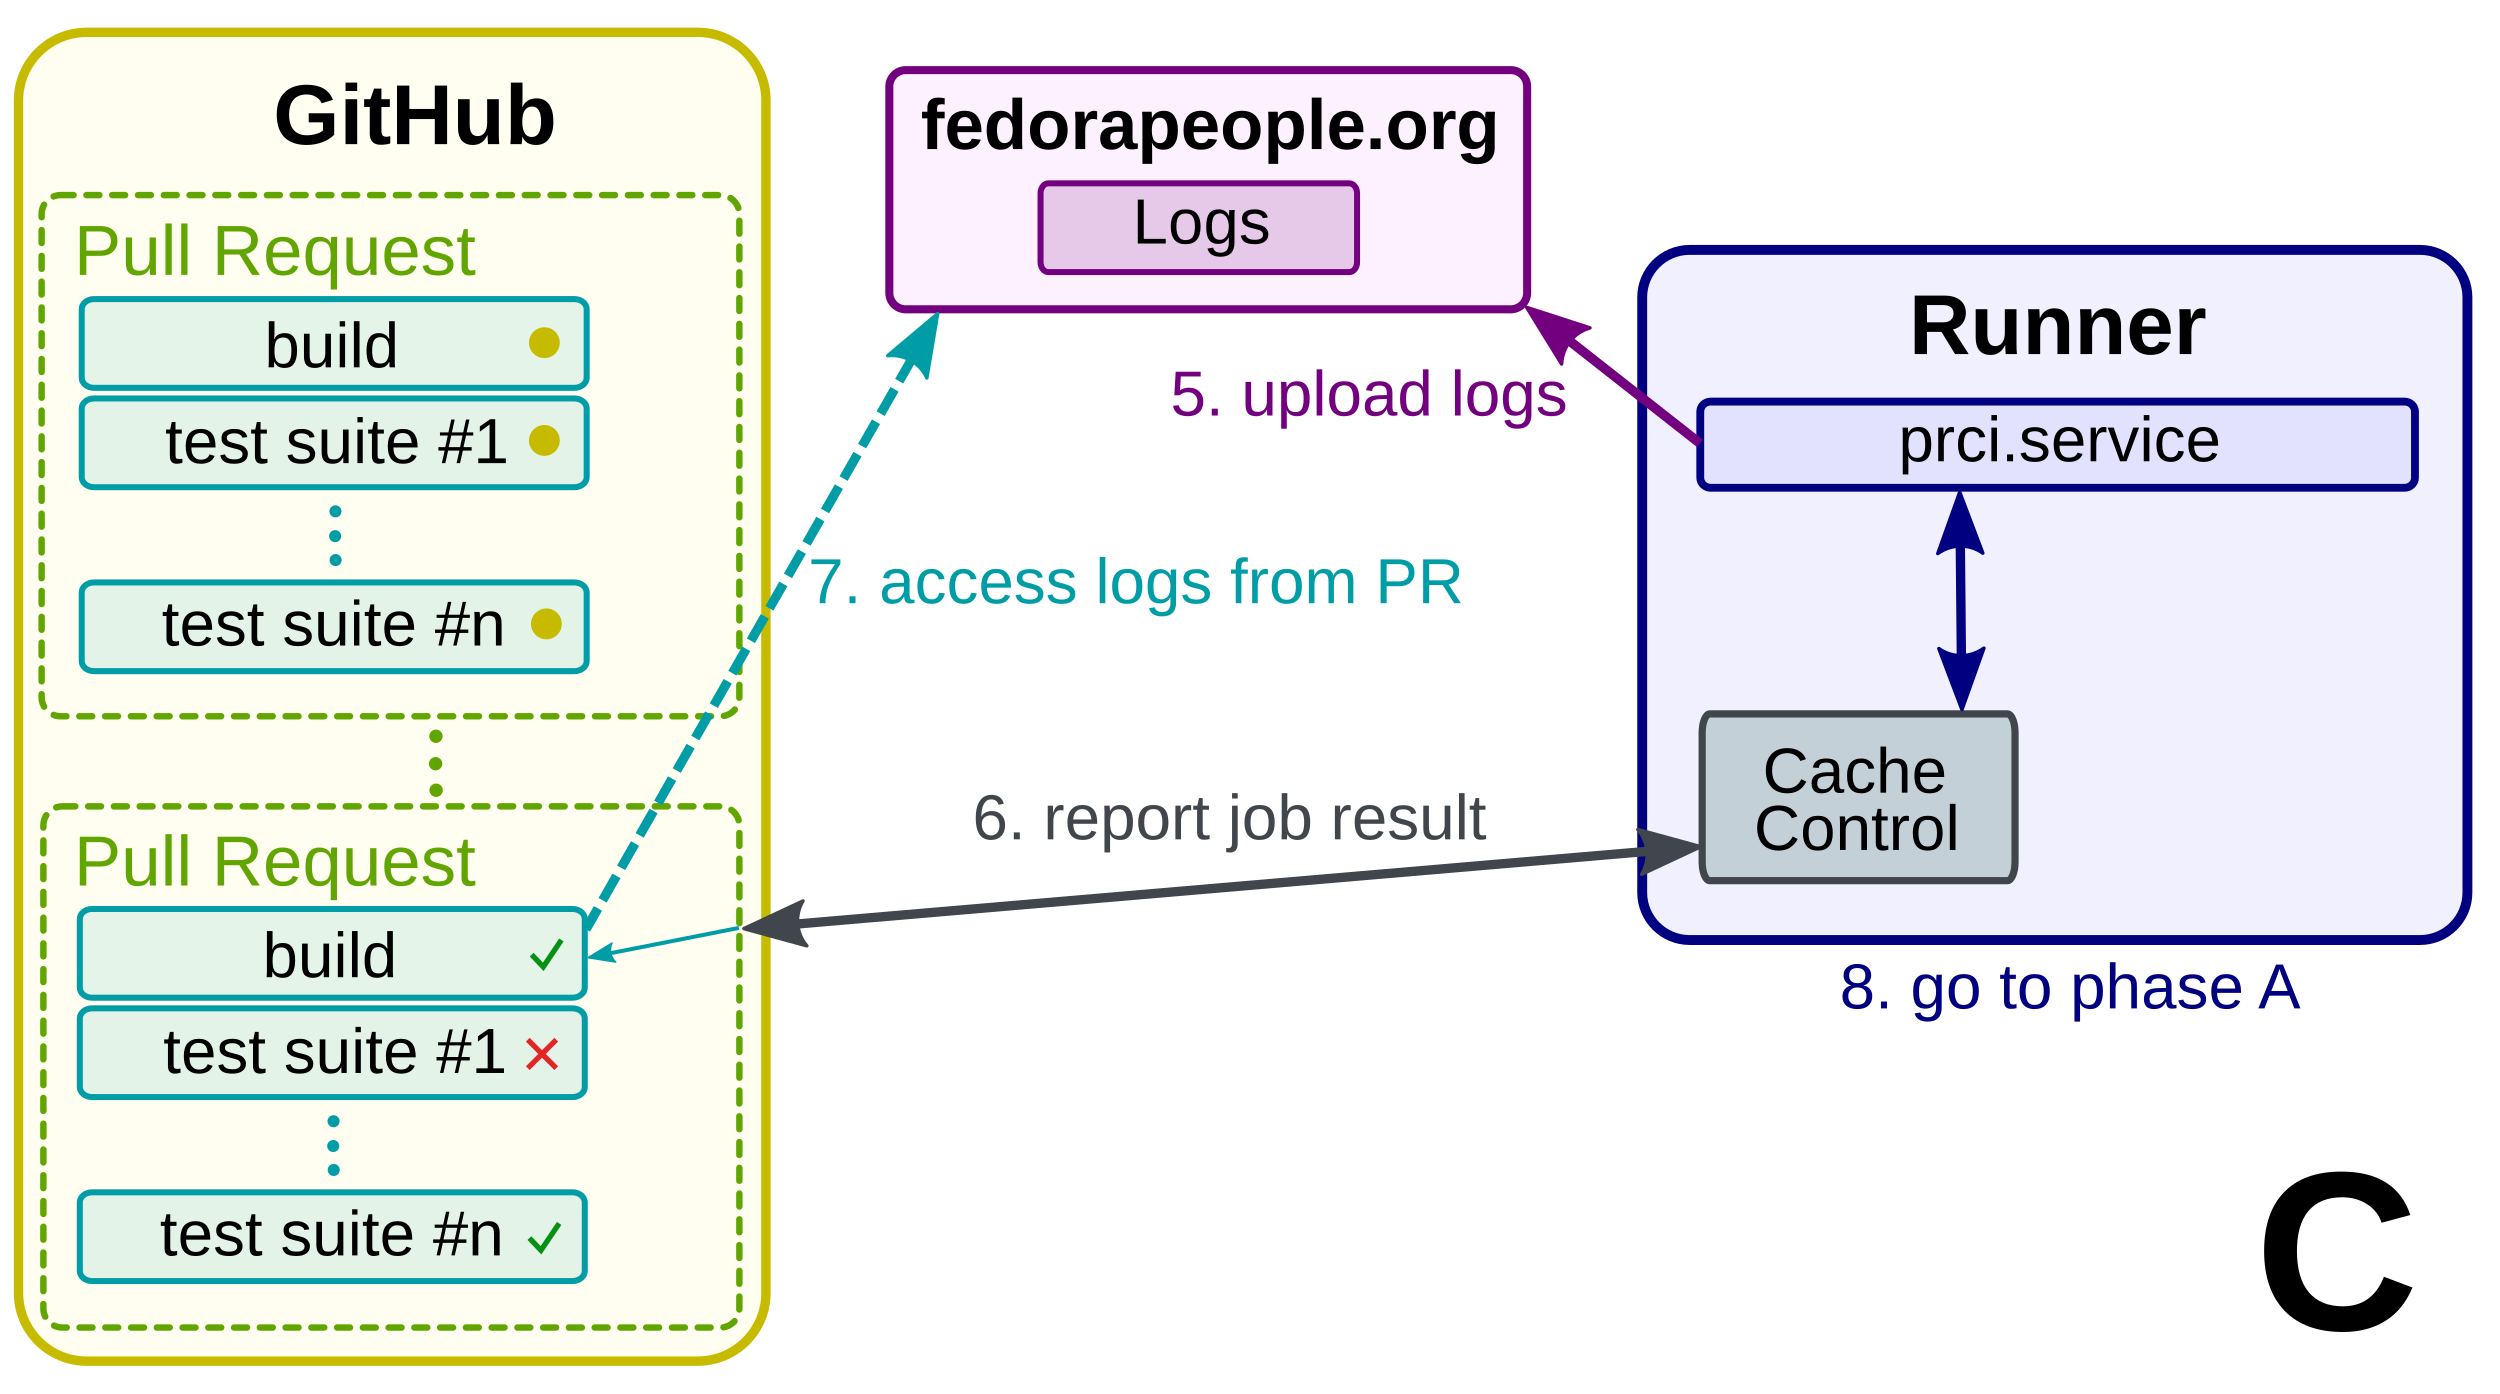
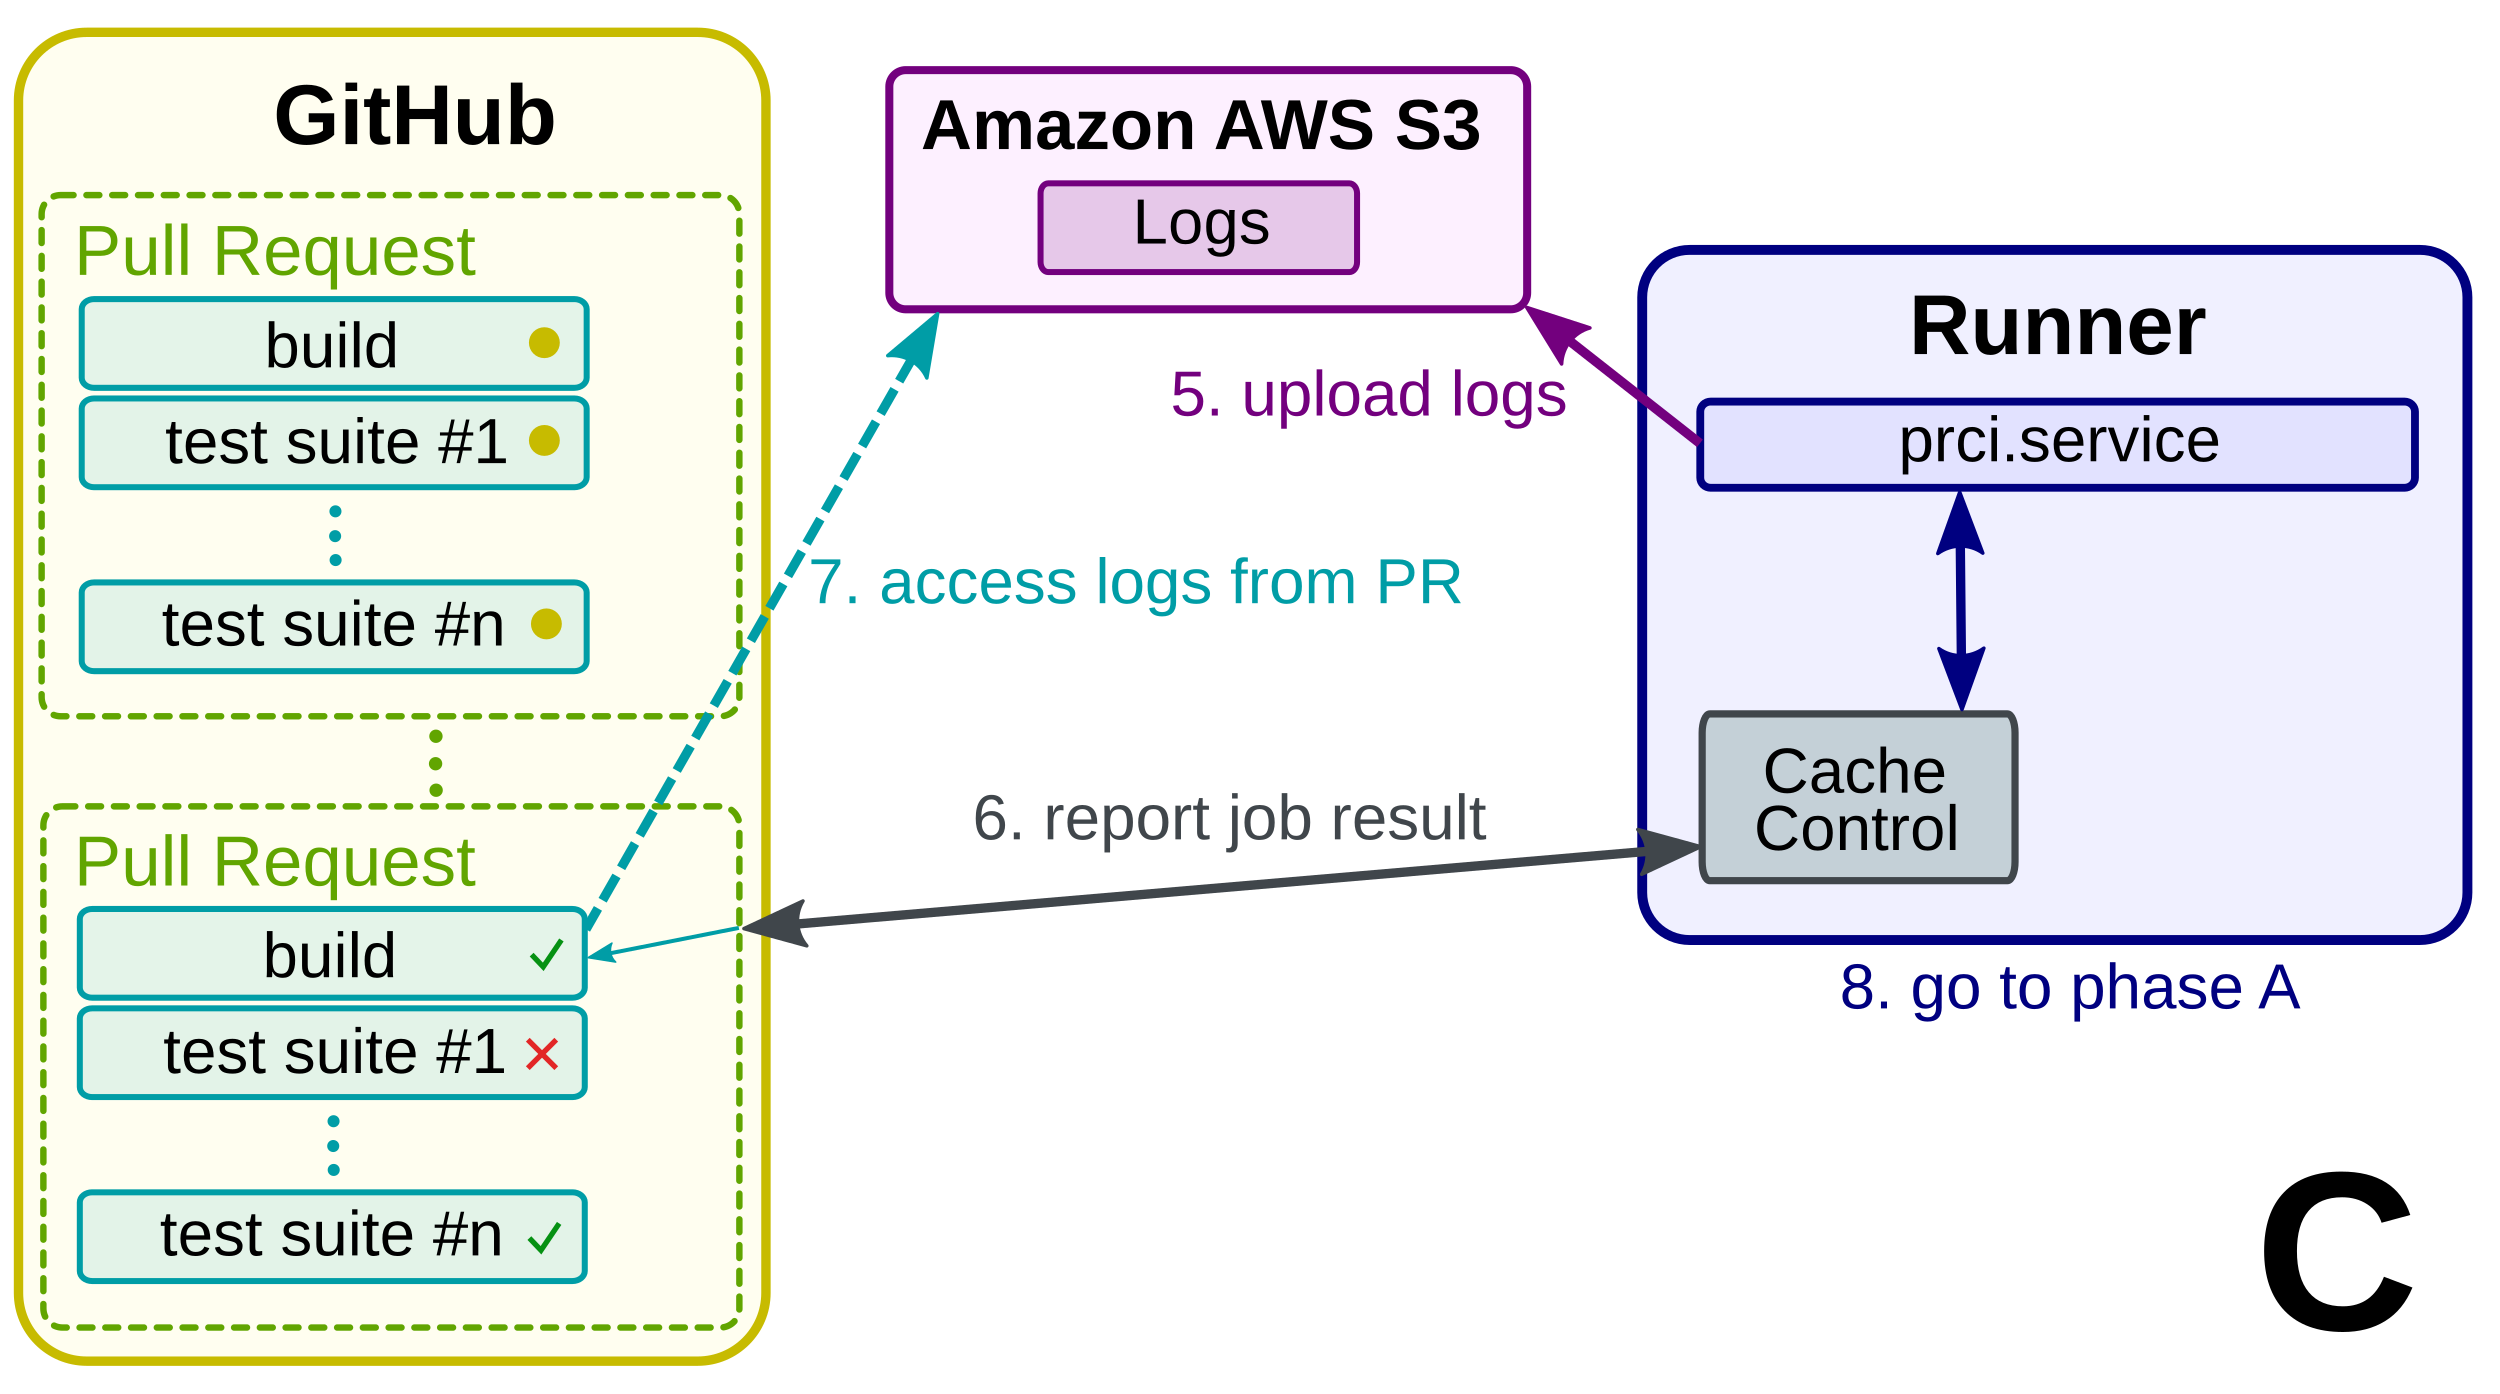
<svg xmlns="http://www.w3.org/2000/svg" width="180.928mm" height="100.849mm" viewBox="0 0 180.928 100.849" version="1.1" id="svg8">
  <defs id="defs2">
    <marker style="overflow:visible" id="marker37548" refX="0" refY="0" orient="auto">
      <path transform="scale(-0.6)" d="M 8.719,4.034 -2.207,0.016 8.719,-4.002 c -1.745,2.372 -1.735,5.617 -6e-7,8.035 z" style="fill:#009da6;fill-opacity:1;fill-rule:evenodd;stroke:#009da6;stroke-width:0.625;stroke-linejoin:round;stroke-opacity:1" id="path37546" />
    </marker>
    <marker orient="auto" refY="0" refX="0" id="marker37538" style="overflow:visible">
      <path id="path37536" style="fill:#009da6;fill-opacity:1;fill-rule:evenodd;stroke:#009da6;stroke-width:0.625;stroke-linejoin:round;stroke-opacity:1" d="M 8.719,4.034 -2.207,0.016 8.719,-4.002 c -1.745,2.372 -1.735,5.617 -6e-7,8.035 z" transform="scale(0.6)" />
    </marker>
    <marker style="overflow:visible" id="marker36255" refX="0" refY="0" orient="auto">
      <path transform="scale(-0.6)" d="M 8.719,4.034 -2.207,0.016 8.719,-4.002 c -1.745,2.372 -1.735,5.617 -6e-7,8.035 z" style="fill:#73007e;fill-opacity:1;fill-rule:evenodd;stroke:#73007e;stroke-width:0.625;stroke-linejoin:round;stroke-opacity:1" id="path36253" />
    </marker>
    <marker orient="auto" refY="0" refX="0" id="marker22299" style="overflow:visible">
      <path id="path22297" style="fill:#000080;fill-opacity:1;fill-rule:evenodd;stroke:#000080;stroke-width:0.625;stroke-linejoin:round;stroke-opacity:1" d="M 8.719,4.034 -2.207,0.016 8.719,-4.002 c -1.745,2.372 -1.735,5.617 -6e-7,8.035 z" transform="scale(-0.6)" />
    </marker>
    <marker style="overflow:visible" id="marker22289" refX="0" refY="0" orient="auto">
      <path transform="scale(0.6)" d="M 8.719,4.034 -2.207,0.016 8.719,-4.002 c -1.745,2.372 -1.735,5.617 -6e-7,8.035 z" style="fill:#000080;fill-opacity:1;fill-rule:evenodd;stroke:#000080;stroke-width:0.625;stroke-linejoin:round;stroke-opacity:1" id="path22287" />
    </marker>
    <marker orient="auto" refY="0" refX="0" id="marker21837" style="overflow:visible">
      <path id="path21835" style="fill:#009da6;fill-opacity:1;fill-rule:evenodd;stroke:#009da6;stroke-width:0.625;stroke-linejoin:round;stroke-opacity:1" d="M 8.719,4.034 -2.207,0.016 8.719,-4.002 c -1.745,2.372 -1.735,5.617 -6e-7,8.035 z" transform="scale(-0.6)" />
    </marker>
    <marker orient="auto" refY="0" refX="0" id="marker20973" style="overflow:visible">
      <path id="path20971" style="fill:#009da6;fill-opacity:1;fill-rule:evenodd;stroke:#009da6;stroke-width:0.625;stroke-linejoin:round;stroke-opacity:1" d="M 8.719,4.034 -2.207,0.016 8.719,-4.002 c -1.745,2.372 -1.735,5.617 -6e-7,8.035 z" transform="scale(-0.6)" />
    </marker>
    <marker orient="auto" refY="0" refX="0" id="marker16764" style="overflow:visible">
      <path id="path16762" style="fill:#40464b;fill-opacity:1;fill-rule:evenodd;stroke:#40464b;stroke-width:0.625;stroke-linejoin:round;stroke-opacity:1" d="M 8.719,4.034 -2.207,0.016 8.719,-4.002 c -1.745,2.372 -1.735,5.617 -6e-7,8.035 z" transform="scale(-0.6)" />
    </marker>
    <marker style="overflow:visible" id="marker13531" refX="0" refY="0" orient="auto">
      <path transform="scale(0.6)" d="M 8.719,4.034 -2.207,0.016 8.719,-4.002 c -1.745,2.372 -1.735,5.617 -6e-7,8.035 z" style="fill:#40464b;fill-opacity:1;fill-rule:evenodd;stroke:#40464b;stroke-width:0.625;stroke-linejoin:round;stroke-opacity:1" id="path13529" />
    </marker>
    <marker orient="auto" refY="0" refX="0" id="marker12809" style="overflow:visible">
      <path id="path12807" style="fill:#0e7226;fill-opacity:1;fill-rule:evenodd;stroke:#0e7226;stroke-width:0.625;stroke-linejoin:round;stroke-opacity:1" d="M 8.719,4.034 -2.207,0.016 8.719,-4.002 c -1.745,2.372 -1.735,5.617 -6e-7,8.035 z" transform="scale(-0.6)" />
    </marker>
    <marker orient="auto" refY="0" refX="0" id="marker11023" style="overflow:visible">
      <path id="path11021" style="fill:#72007d;fill-opacity:0.996;fill-rule:evenodd;stroke:#72007d;stroke-width:0.625;stroke-linejoin:round;stroke-opacity:0.996" d="M 8.719,4.034 -2.207,0.016 8.719,-4.002 c -1.745,2.372 -1.735,5.617 -6e-7,8.035 z" transform="scale(-0.6)" />
    </marker>
    <marker orient="auto" refY="0" refX="0" id="marker7713" style="overflow:visible">
      <path id="path7711" style="fill:#73007e;fill-opacity:1;fill-rule:evenodd;stroke:#73007e;stroke-width:0.625;stroke-linejoin:round;stroke-opacity:1" d="M 8.719,4.034 -2.207,0.016 8.719,-4.002 c -1.745,2.372 -1.735,5.617 -6e-7,8.035 z" transform="scale(-0.6)" />
    </marker>
    <marker orient="auto" refY="0" refX="0" id="Arrow1Mstart" style="overflow:visible">
      <path id="path5099" d="M 0,0 5,-5 -12.5,0 5,5 Z" style="fill:#000000;fill-opacity:1;fill-rule:evenodd;stroke:#000000;stroke-width:1pt;stroke-opacity:1" transform="matrix(0.4,0,0,0.4,4,0)" />
    </marker>
    <marker orient="auto" refY="0" refX="0" id="Arrow1Lstart" style="overflow:visible">
      <path id="path5093" d="M 0,0 5,-5 -12.5,0 5,5 Z" style="fill:#000000;fill-opacity:1;fill-rule:evenodd;stroke:#000000;stroke-width:1pt;stroke-opacity:1" transform="matrix(0.8,0,0,0.8,10,0)" />
    </marker>
    <marker orient="auto" refY="0" refX="0" id="Arrow2Lend" style="overflow:visible">
      <path id="path5114" style="fill:#000000;fill-opacity:1;fill-rule:evenodd;stroke:#000000;stroke-width:0.625;stroke-linejoin:round;stroke-opacity:1" d="M 8.719,4.034 -2.207,0.016 8.719,-4.002 c -1.745,2.372 -1.735,5.617 -6e-7,8.035 z" transform="matrix(-1.1,0,0,-1.1,-1.1,0)" />
    </marker>
    <marker orient="auto" refY="0" refX="0" id="Arrow1Lend" style="overflow:visible">
      <path id="path5096" d="M 0,0 5,-5 -12.5,0 5,5 Z" style="fill:#000000;fill-opacity:1;fill-rule:evenodd;stroke:#000000;stroke-width:1pt;stroke-opacity:1" transform="matrix(-0.8,0,0,-0.8,-10,0)" />
    </marker>
    <marker orient="auto" refY="0" refX="0" id="marker6921" style="overflow:visible">
      <path id="path6919" style="fill:#000000;fill-opacity:1;fill-rule:evenodd;stroke:#000000;stroke-width:0.625;stroke-linejoin:round;stroke-opacity:1" d="M 8.719,4.034 -2.207,0.016 8.719,-4.002 c -1.745,2.372 -1.735,5.617 -6e-7,8.035 z" transform="scale(-0.6)" />
    </marker>
    <marker style="overflow:visible" id="marker5689" refX="0" refY="0" orient="auto">
      <path transform="scale(-0.6)" d="M 8.719,4.034 -2.207,0.016 8.719,-4.002 c -1.745,2.372 -1.735,5.617 -6e-7,8.035 z" style="fill:#000000;fill-opacity:1;fill-rule:evenodd;stroke:#000000;stroke-width:0.625;stroke-linejoin:round;stroke-opacity:1" id="path5687" />
    </marker>
    <marker style="overflow:visible" id="marker5617" refX="0" refY="0" orient="auto">
      <path transform="matrix(-0.3,0,0,-0.3,0.69,0)" d="M 8.719,4.034 -2.207,0.016 8.719,-4.002 c -1.745,2.372 -1.735,5.617 -6e-7,8.035 z" style="fill:#000000;fill-opacity:1;fill-rule:evenodd;stroke:#000000;stroke-width:0.625;stroke-linejoin:round;stroke-opacity:1" id="path5615" />
    </marker>
    <marker style="overflow:visible" id="marker5551" refX="0" refY="0" orient="auto">
      <path transform="matrix(-1.1,0,0,-1.1,-1.1,0)" d="M 8.719,4.034 -2.207,0.016 8.719,-4.002 c -1.745,2.372 -1.735,5.617 -6e-7,8.035 z" style="fill:#000000;fill-opacity:1;fill-rule:evenodd;stroke:#000000;stroke-width:0.625;stroke-linejoin:round;stroke-opacity:1" id="path5549" />
    </marker>
    <marker style="overflow:visible" id="marker5491" refX="0" refY="0" orient="auto">
      <path transform="matrix(-0.4,0,0,-0.4,-4,0)" style="fill:#000000;fill-opacity:1;fill-rule:evenodd;stroke:#000000;stroke-width:1pt;stroke-opacity:1" d="M 0,0 5,-5 -12.5,0 5,5 Z" id="path5489" />
    </marker>
    <marker style="overflow:visible" id="marker5437" refX="0" refY="0" orient="auto">
      <path transform="matrix(-0.8,0,0,-0.8,-10,0)" style="fill:#000000;fill-opacity:1;fill-rule:evenodd;stroke:#000000;stroke-width:1pt;stroke-opacity:1" d="M 0,0 5,-5 -12.5,0 5,5 Z" id="path5435" />
    </marker>
    <marker style="overflow:visible" id="marker5377" refX="0" refY="0" orient="auto">
      <path transform="matrix(0.8,0,0,0.8,10,0)" style="fill:#000000;fill-opacity:1;fill-rule:evenodd;stroke:#000000;stroke-width:1pt;stroke-opacity:1" d="M 0,0 5,-5 -12.5,0 5,5 Z" id="path5375" />
    </marker>
    <marker style="overflow:visible" id="marker13531-9" refX="0" refY="0" orient="auto">
      <path transform="scale(0.6)" d="M 8.719,4.034 -2.207,0.016 8.719,-4.002 c -1.745,2.372 -1.735,5.617 -6e-7,8.035 z" style="fill:#000080;fill-opacity:1;fill-rule:evenodd;stroke:#000080;stroke-width:0.625;stroke-linejoin:round;stroke-opacity:1" id="path13529-1" />
    </marker>
    <marker orient="auto" refY="0" refX="0" id="marker11023-0" style="overflow:visible">
      <path id="path11021-2" style="fill:#72007d;fill-opacity:0.996;fill-rule:evenodd;stroke:#72007d;stroke-width:0.625;stroke-linejoin:round;stroke-opacity:0.996" d="M 8.719,4.034 -2.207,0.016 8.719,-4.002 c -1.745,2.372 -1.735,5.617 -6e-7,8.035 z" transform="scale(-0.6)" />
    </marker>
  </defs>
  <g id="layer1" transform="translate(0.6033921,-20.75766)">
    <rect ry="3.434" y="38.843" x="118.245" height="49.946" width="59.722" id="rect4435" style="fill:#0000ff;fill-opacity:0.059;stroke:#000080;stroke-width:0.716;stroke-linecap:round;stroke-linejoin:round;stroke-miterlimit:4;stroke-dasharray:none;stroke-opacity:1" />
    <text id="text4439" y="46.379" x="137.56" style="font-size:6.155px;font-family:sans-serif;stroke-width:0.385" xml:space="preserve">
      <tspan style="font-style:normal;font-variant:normal;font-weight:bold;font-stretch:normal;font-family:'Liberation Sans';-inkscape-font-specification:'Liberation Sans Bold';stroke-width:0.385" y="46.379" x="137.56" id="tspan4437">Runner</tspan>
    </text>
    <rect rx="0.757" style="opacity:1;fill:#0000ff;fill-opacity:0.059;stroke:#000080;stroke-width:0.567;stroke-linecap:round;stroke-linejoin:round;stroke-miterlimit:4;stroke-dasharray:none;stroke-opacity:1" id="rect4441" width="51.724" height="6.238" x="122.447" y="49.821" ry="0.729" />
    <text id="text4445" y="54.138" x="136.789" style="font-size:6.155px;font-family:sans-serif;stroke-width:0.385" xml:space="preserve">
      <tspan style="font-style:normal;font-variant:normal;font-weight:normal;font-stretch:normal;font-size:4.616px;font-family:'Liberation Sans';-inkscape-font-specification:'Liberation Sans';stroke-width:0.385" y="54.138" x="136.789" id="tspan4443">prci.service</tspan>
    </text>
    <rect style="fill:#fff500;fill-opacity:0.059;stroke:#c7bb00;stroke-width:0.679;stroke-linecap:round;stroke-linejoin:round;stroke-miterlimit:4;stroke-dasharray:none;stroke-opacity:1" id="rect4520" width="54.093" height="96.169" x="0.736" y="23.097" ry="4.932" />
    <text xml:space="preserve" style="font-size:6.155px;font-family:sans-serif;stroke-width:0.385" x="19.174" y="31.187" id="text4615">
      <tspan id="tspan4613" x="19.174" y="31.187" style="font-style:normal;font-variant:normal;font-weight:bold;font-stretch:normal;font-family:'Liberation Sans';-inkscape-font-specification:'Liberation Sans Bold';stroke-width:0.385">GitHub</tspan>
    </text>
    <rect style="opacity:1;fill:none;fill-opacity:0.157;stroke:#61a500;stroke-width:0.466;stroke-linecap:round;stroke-linejoin:round;stroke-miterlimit:4;stroke-dasharray:0.933, 0.933;stroke-dashoffset:0;stroke-opacity:1" id="rect4735" width="50.496" height="37.718" x="2.409" y="34.877" ry="1.378" />
    <text xml:space="preserve" style="font-size:6.155px;font-family:sans-serif;fill:#61a500;fill-opacity:1;stroke:none;stroke-width:0.385;stroke-opacity:1" x="4.755" y="40.646" id="text4739">
      <tspan id="tspan4737" x="4.755" y="40.646" style="font-style:normal;font-variant:normal;font-weight:normal;font-stretch:normal;font-size:5.129px;font-family:'Liberation Sans';-inkscape-font-specification:'Liberation Sans';fill:#61a500;fill-opacity:1;stroke:none;stroke-width:0.385;stroke-opacity:1">Pull Request</tspan>
    </text>
    <g id="g4817" transform="matrix(0.6608238,0,0,0.6608238,-14.04958,18.10422)" style="fill:#009da6;fill-opacity:1">
      <circle style="opacity:1;fill:#009da6;fill-opacity:1;stroke:none;stroke-width:0.3;stroke-linecap:round;stroke-linejoin:round;stroke-miterlimit:4;stroke-dasharray:0.6, 0.6;stroke-dashoffset:0;stroke-opacity:1" id="circle4808" cx="57.085" cy="60.016" r="0.661" />
      <circle r="0.661" cy="62.732" cx="57.049" id="circle4810" style="opacity:1;fill:#009da6;fill-opacity:1;stroke:none;stroke-width:0.3;stroke-linecap:round;stroke-linejoin:round;stroke-miterlimit:4;stroke-dasharray:0.6, 0.6;stroke-dashoffset:0;stroke-opacity:1" />
      <circle style="opacity:1;fill:#009da6;fill-opacity:1;stroke:none;stroke-width:0.3;stroke-linecap:round;stroke-linejoin:round;stroke-miterlimit:4;stroke-dasharray:0.6, 0.6;stroke-dashoffset:0;stroke-opacity:1" id="circle4812" cx="57.103" cy="65.351" r="0.661" />
    </g>
    <rect ry="1.378" y="79.115" x="2.536" height="37.718" width="50.37" id="rect4880" style="opacity:1;fill:none;fill-opacity:0.157;stroke:#61a500;stroke-width:0.466;stroke-linecap:round;stroke-linejoin:round;stroke-miterlimit:4;stroke-dasharray:0.932, 0.932;stroke-dashoffset:0;stroke-opacity:1" />
    <text id="text4884" y="84.844" x="4.751" style="font-size:6.155px;font-family:sans-serif;fill:#61a500;fill-opacity:1;stroke:none;stroke-width:0.385;stroke-opacity:1" xml:space="preserve">
      <tspan style="font-style:normal;font-variant:normal;font-weight:normal;font-stretch:normal;font-size:5.129px;font-family:'Liberation Sans';-inkscape-font-specification:'Liberation Sans';fill:#61a500;fill-opacity:1;stroke:none;stroke-width:0.385;stroke-opacity:1" y="84.844" x="4.751" id="tspan4882">Pull Request</tspan>
    </text>
    <g style="fill:#009da6;fill-opacity:1" transform="matrix(0.6608238,0,0,0.6608238,-14.18705,62.24187)" id="g4916">
      <circle r="0.661" cy="60.016" cx="57.085" id="circle4910" style="opacity:1;fill:#009da6;fill-opacity:1;stroke:none;stroke-width:0.3;stroke-linecap:round;stroke-linejoin:round;stroke-miterlimit:4;stroke-dasharray:0.6, 0.6;stroke-dashoffset:0;stroke-opacity:1" />
      <circle style="opacity:1;fill:#009da6;fill-opacity:1;stroke:none;stroke-width:0.3;stroke-linecap:round;stroke-linejoin:round;stroke-miterlimit:4;stroke-dasharray:0.6, 0.6;stroke-dashoffset:0;stroke-opacity:1" id="circle4912" cx="57.049" cy="62.732" r="0.661" />
      <circle r="0.661" cy="65.351" cx="57.103" id="circle4914" style="opacity:1;fill:#009da6;fill-opacity:1;stroke:none;stroke-width:0.3;stroke-linecap:round;stroke-linejoin:round;stroke-miterlimit:4;stroke-dasharray:0.6, 0.6;stroke-dashoffset:0;stroke-opacity:1" />
    </g>
    <g id="g4931" style="fill:#61a500;fill-opacity:1" transform="matrix(0.7318772,0,0,0.7318772,-16.90534,27.87043)">
      <circle style="opacity:1;fill:#61a500;fill-opacity:1;stroke:none;stroke-width:0.3;stroke-linecap:round;stroke-linejoin:round;stroke-miterlimit:4;stroke-dasharray:0.6, 0.6;stroke-dashoffset:0;stroke-opacity:1" id="circle4922" cx="65.382" cy="63.086" r="0.661" />
      <circle r="0.661" cy="65.802" cx="65.346" id="circle4924" style="opacity:1;fill:#61a500;fill-opacity:1;stroke:none;stroke-width:0.3;stroke-linecap:round;stroke-linejoin:round;stroke-miterlimit:4;stroke-dasharray:0.6, 0.6;stroke-dashoffset:0;stroke-opacity:1" />
      <circle style="opacity:1;fill:#61a500;fill-opacity:1;stroke:none;stroke-width:0.3;stroke-linecap:round;stroke-linejoin:round;stroke-miterlimit:4;stroke-dasharray:0.6, 0.6;stroke-dashoffset:0;stroke-opacity:1" id="circle4926" cx="65.4" cy="68.422" r="0.661" />
    </g>
    <rect rx="0.553" style="opacity:1;fill:#6f918a;fill-opacity:0.337;stroke:#40464b;stroke-width:0.522;stroke-linecap:round;stroke-linejoin:round;stroke-miterlimit:4;stroke-dasharray:none;stroke-opacity:1" id="rect15609" width="22.643" height="12.071" x="122.584" y="72.423" ry="1.364" />
    <g id="g15642" transform="matrix(1.453899,0,0,1.453899,-1.302335,-10.29525)">
      <text xml:space="preserve" style="font-size:4.233px;font-family:sans-serif;stroke-width:0.265" x="88.221" y="60.817" id="text15613">
        <tspan id="tspan15628" x="88.221" y="60.817" style="font-style:normal;font-variant:normal;font-weight:normal;font-stretch:normal;font-size:3.175px;line-height:0;font-family:'Liberation Sans';-inkscape-font-specification:'Liberation Sans';stroke-width:0.265">Cache</tspan>
      </text>
      <text id="text15636" y="63.668" x="87.792" style="font-size:4.233px;font-family:sans-serif;stroke-width:0.265" xml:space="preserve">
        <tspan style="font-style:normal;font-variant:normal;font-weight:normal;font-stretch:normal;font-size:3.175px;line-height:0;font-family:'Liberation Sans';-inkscape-font-specification:'Liberation Sans';stroke-width:0.265" y="63.668" x="87.792" id="tspan15634">Control</tspan>
      </text>
    </g>
    <path style="fill:none;stroke:#40464b;stroke-width:0.676;stroke-linecap:butt;stroke-linejoin:miter;stroke-miterlimit:4;stroke-dasharray:none;stroke-opacity:1;marker-start:url(#marker13531);marker-end:url(#marker16764)" d="M 121.588,82.116 54.126,87.88" id="path16760" />
    <g id="g19950" transform="matrix(1.453899,0,0,1.453899,-0.1800201,-10.32969)">
      <g transform="translate(-24.00436,-15.98999)" id="g4828">
        <rect ry="0.499" y="52.26" x="27.781" height="4.417" width="25.135" id="rect4701" style="opacity:1;fill:#009da6;fill-opacity:0.109;stroke:#009da6;stroke-width:0.3;stroke-linecap:round;stroke-linejoin:round;stroke-miterlimit:4;stroke-dasharray:none;stroke-opacity:1" rx="0.613" />
        <text xml:space="preserve" style="font-size:4.233px;font-family:sans-serif;stroke-width:0.265" x="36.874" y="55.655" id="text4705">
          <tspan id="tspan4703" x="36.874" y="55.655" style="font-style:normal;font-variant:normal;font-weight:normal;font-stretch:normal;font-size:3.175px;font-family:'Liberation Sans';-inkscape-font-specification:'Liberation Sans';stroke-width:0.265">build</tspan>
        </text>
      </g>
      <circle r="0.649" cy="38.44" cx="26.806" id="path18623" style="opacity:1;fill:#c7bb00;fill-opacity:1;stroke:#c7bb00;stroke-width:0.24;stroke-linecap:round;stroke-linejoin:round;stroke-miterlimit:4;stroke-dasharray:none;stroke-dashoffset:0;stroke-opacity:1" />
    </g>
    <g id="g20002" transform="matrix(1.453899,0,0,1.453899,-0.1800201,-10.32969)">
      <g transform="translate(-24.09891,14.36813)" id="g4900">
        <rect ry="0.499" y="57.207" x="27.781" height="4.417" width="25.135" id="rect4894" style="opacity:1;fill:#009da6;fill-opacity:0.11;stroke:#009da6;stroke-width:0.3;stroke-linecap:round;stroke-linejoin:round;stroke-miterlimit:4;stroke-dasharray:none;stroke-opacity:1" rx="0.613" />
        <text xml:space="preserve" style="font-size:4.233px;font-family:sans-serif;stroke-width:0.265" x="31.933" y="60.425" id="text4898">
          <tspan id="tspan4896" x="31.933" y="60.425" style="font-style:normal;font-variant:normal;font-weight:normal;font-stretch:normal;font-size:3.175px;font-family:'Liberation Sans';-inkscape-font-specification:'Liberation Sans';stroke-width:0.265">test suite #1</tspan>
        </text>
      </g>
      <g transform="translate(-5.513459,30.46656)" id="g18637">
        <path style="fill:none;stroke:#e22626;stroke-width:0.265px;stroke-linecap:butt;stroke-linejoin:miter;stroke-opacity:1" d="m 31.494,42.669 1.417,1.417" id="path18631" />
        <path id="path18633" d="m 31.494,44.086 1.417,-1.417" style="fill:none;stroke:#e22626;stroke-width:0.265px;stroke-linecap:butt;stroke-linejoin:miter;stroke-opacity:1" />
      </g>
    </g>
    <g id="g4908" transform="matrix(1.453899,0,0,1.453899,-35.21742,10.56013)">
      <rect ry="0.499" y="66.364" x="27.781" height="4.417" width="25.135" id="rect4902" style="opacity:1;fill:#009da6;fill-opacity:0.11;stroke:#009da6;stroke-width:0.3;stroke-linecap:round;stroke-linejoin:round;stroke-miterlimit:4;stroke-dasharray:none;stroke-opacity:1" rx="0.613" />
      <text xml:space="preserve" style="font-size:4.233px;font-family:sans-serif;stroke-width:0.265" x="31.764" y="69.503" id="text4906">
        <tspan id="tspan4904" x="31.764" y="69.503" style="font-style:normal;font-variant:normal;font-weight:normal;font-stretch:normal;font-size:3.175px;font-family:'Liberation Sans';-inkscape-font-specification:'Liberation Sans';stroke-width:0.265">test suite #n</tspan>
      </text>
    </g>
    <path style="fill:none;stroke:#069113;stroke-width:0.385px;stroke-linecap:butt;stroke-linejoin:miter;stroke-opacity:1" d="m 37.708,110.359 0.841,0.883 1.314,-1.945 v 0 0 0" id="path18647" />
    <g id="g19957" transform="matrix(1.453899,0,0,1.453899,-0.1800201,-10.32969)">
      <g transform="translate(-24.00436,-15.98999)" id="g4833">
        <rect rx="0.613" style="opacity:1;fill:#009da6;fill-opacity:0.11;stroke:#009da6;stroke-width:0.3;stroke-linecap:round;stroke-linejoin:round;stroke-miterlimit:4;stroke-dasharray:none;stroke-opacity:1" id="rect4709" width="25.135" height="4.417" x="27.781" y="57.207" ry="0.499" />
        <text id="text4713" y="60.425" x="31.933" style="font-size:4.233px;font-family:sans-serif;stroke-width:0.265" xml:space="preserve">
          <tspan style="font-style:normal;font-variant:normal;font-weight:normal;font-stretch:normal;font-size:3.175px;font-family:'Liberation Sans';-inkscape-font-specification:'Liberation Sans';stroke-width:0.265" y="60.425" x="31.933" id="tspan4711">test suite #1</tspan>
        </text>
      </g>
      <circle style="opacity:1;fill:#c7bb00;fill-opacity:1;stroke:#c7bb00;stroke-width:0.24;stroke-linecap:round;stroke-linejoin:round;stroke-miterlimit:4;stroke-dasharray:none;stroke-dashoffset:0;stroke-opacity:1" id="circle18649" cx="26.806" cy="43.306" r="0.649" />
    </g>
    <g id="g19964" transform="matrix(1.453899,0,0,1.453899,-0.1800201,-10.32969)">
      <g transform="translate(-24.00436,-15.98999)" id="g4838">
        <rect ry="0.499" y="66.364" x="27.781" height="4.417" width="25.135" id="rect4717" style="opacity:1;fill:#009da6;fill-opacity:0.11;stroke:#009da6;stroke-width:0.3;stroke-linecap:round;stroke-linejoin:round;stroke-miterlimit:4;stroke-dasharray:none;stroke-opacity:1" rx="0.613" />
        <text xml:space="preserve" style="font-size:4.233px;font-family:sans-serif;stroke-width:0.265" x="31.764" y="69.503" id="text4721">
          <tspan id="tspan4719" x="31.764" y="69.503" style="font-style:normal;font-variant:normal;font-weight:normal;font-stretch:normal;font-size:3.175px;font-family:'Liberation Sans';-inkscape-font-specification:'Liberation Sans';stroke-width:0.265">test suite #n</tspan>
        </text>
      </g>
      <circle r="0.649" cy="52.438" cx="26.907" id="circle18651" style="opacity:1;fill:#c7bb00;fill-opacity:1;stroke:#c7bb00;stroke-width:0.24;stroke-linecap:round;stroke-linejoin:round;stroke-miterlimit:4;stroke-dasharray:none;stroke-dashoffset:0;stroke-opacity:1" />
    </g>
    <text id="text20961" y="81.499" x="69.779" style="font-size:6.155px;font-family:sans-serif;fill:#40464b;fill-opacity:1;stroke-width:0.385" xml:space="preserve">
      <tspan id="tspan20959" style="font-style:normal;font-variant:normal;font-weight:normal;font-stretch:normal;font-size:4.616px;font-family:'Liberation Sans';-inkscape-font-specification:'Liberation Sans';fill:#40464b;fill-opacity:1;stroke-width:0.385" y="81.499" x="69.779">6. report job result</tspan>
    </text>
    <path id="path20969" d="M 52.87,87.91 42.328,89.988" style="fill:none;stroke:#009da6;stroke-width:0.291;stroke-linecap:butt;stroke-linejoin:miter;stroke-miterlimit:4;stroke-dasharray:none;stroke-opacity:1;marker-end:url(#marker20973)" />
    <path style="fill:none;stroke:#000080;stroke-width:0.676;stroke-linecap:butt;stroke-linejoin:miter;stroke-miterlimit:4;stroke-dasharray:none;stroke-opacity:1;marker-start:url(#marker22289);marker-end:url(#marker22299)" d="M 141.371,71.216 141.239,57.268" id="path22285" />
    <text xml:space="preserve" style="font-size:4.233px;font-family:sans-serif;stroke-width:0.265" x="105.3" y="82.169" id="text25561">
      <tspan id="tspan25559" x="105.3" y="85.914" style="stroke-width:0.265" />
    </text>
    <text id="text25565" y="116.999" x="162.582" style="font-size:6.155px;font-family:sans-serif;fill:#000000;fill-opacity:1;stroke-width:0.385" xml:space="preserve">
      <tspan id="tspan25563" style="font-style:normal;font-variant:normal;font-weight:bold;font-stretch:normal;font-size:16.413px;font-family:'Liberation Sans';-inkscape-font-specification:'Liberation Sans Bold';fill:#000000;fill-opacity:1;stroke-width:0.385" y="116.999" x="162.582">C</tspan>
    </text>
    <path id="path11685" d="M 122.42,52.842 110.61,43.565" style="fill:none;fill-opacity:1;stroke:#73007e;stroke-width:0.688;stroke-linecap:butt;stroke-linejoin:miter;stroke-miterlimit:4;stroke-dasharray:none;stroke-opacity:1;marker-end:url(#marker36255)" />
    <text xml:space="preserve" style="font-size:6.155px;font-family:sans-serif;fill:#73007e;fill-opacity:1;stroke-width:0.385" x="84.107" y="50.831" id="text28965">
      <tspan x="84.107" y="50.831" style="font-style:normal;font-variant:normal;font-weight:normal;font-stretch:normal;font-size:4.616px;font-family:'Liberation Sans';-inkscape-font-specification:'Liberation Sans';fill:#73007e;fill-opacity:1;stroke-width:0.385" id="tspan28963">5. upload logs</tspan>
    </text>
    <g id="g35405" transform="matrix(1.453899,0,0,1.453899,-7.981897,-41.50024)">
      <rect ry="0.818" y="46.312" x="49.343" height="11.906" width="31.75" id="rect4989" style="fill:#e100ff;fill-opacity:0.059;stroke:#73007e;stroke-width:0.4;stroke-linecap:round;stroke-linejoin:round;stroke-miterlimit:4;stroke-dasharray:none;stroke-opacity:1" />
      <text id="text4993" y="50.242" x="50.912" style="font-size:4.233px;font-family:sans-serif;stroke-width:0.265" xml:space="preserve">
-         <tspan style="font-style:normal;font-variant:normal;font-weight:bold;font-stretch:normal;font-size:3.528px;font-family:'Liberation Sans';-inkscape-font-specification:'Liberation Sans Bold';stroke-width:0.265" y="50.242" x="50.912" id="tspan4991">fedorapeople.org</tspan>
+         <tspan style="font-style:normal;font-variant:normal;font-weight:bold;font-stretch:normal;font-size:3.528px;font-family:'Liberation Sans';-inkscape-font-specification:'Liberation Sans Bold';stroke-width:0.265" y="50.242" x="50.912" id="tspan4991">Amazon AWS S3</tspan>
      </text>
      <rect rx="0.384" style="opacity:1;fill:#73007e;fill-opacity:0.166;stroke:#73007e;stroke-width:0.3;stroke-linecap:round;stroke-linejoin:round;stroke-miterlimit:4;stroke-dasharray:none;stroke-opacity:1" id="rect5037" width="15.755" height="4.417" x="56.871" y="51.948" ry="0.499" />
      <text id="text5041" y="54.944" x="61.445" style="font-size:4.233px;font-family:sans-serif;stroke-width:0.265" xml:space="preserve">
        <tspan style="font-style:normal;font-variant:normal;font-weight:normal;font-stretch:normal;font-size:3.175px;font-family:'Liberation Sans';-inkscape-font-specification:'Liberation Sans';stroke-width:0.265" y="54.944" x="61.445" id="tspan5039">Logs</tspan>
      </text>
    </g>
    <g id="g37520" transform="matrix(1.453899,0,0,1.453899,-0.1800201,-10.32969)">
      <g transform="translate(-24.09891,14.36813)" id="g4892">
        <rect rx="0.613" style="opacity:1;fill:#009da6;fill-opacity:0.109;stroke:#009da6;stroke-width:0.3;stroke-linecap:round;stroke-linejoin:round;stroke-miterlimit:4;stroke-dasharray:none;stroke-opacity:1" id="rect4886" width="25.135" height="4.417" x="27.781" y="52.26" ry="0.499" />
        <text id="text4890" y="55.655" x="36.874" style="font-size:4.233px;font-family:sans-serif;stroke-width:0.265" xml:space="preserve">
          <tspan style="font-style:normal;font-variant:normal;font-weight:normal;font-stretch:normal;font-size:3.175px;font-family:'Liberation Sans';-inkscape-font-specification:'Liberation Sans';stroke-width:0.265" y="55.655" x="36.874" id="tspan4888">build</tspan>
        </text>
      </g>
      <path style="fill:none;stroke:#069113;stroke-width:0.265px;stroke-linecap:butt;stroke-linejoin:miter;stroke-opacity:1" d="m 26.172,68.901 0.578,0.608 0.904,-1.338 v 0 0 0" id="path37508" />
    </g>
    <path id="path37534" d="M 66.818,44.238 41.805,88.014" style="fill:none;stroke:#009da6;stroke-width:0.676;stroke-linecap:butt;stroke-linejoin:miter;stroke-miterlimit:4;stroke-dasharray:2.028, 0.676;stroke-dashoffset:0;stroke-opacity:1;marker-start:url(#marker37538)" />
    <text xml:space="preserve" style="font-size:4.233px;font-family:sans-serif;stroke-width:0.265" x="41.91" y="52.243" id="text38576">
      <tspan id="tspan38574" x="41.91" y="55.988" style="stroke-width:0.265" />
    </text>
    <text id="text38580" y="64.414" x="57.885" style="font-size:6.155px;font-family:sans-serif;fill:#009da6;fill-opacity:1;stroke-width:0.385" xml:space="preserve">
      <tspan id="tspan38578" style="font-style:normal;font-variant:normal;font-weight:normal;font-stretch:normal;font-size:4.616px;font-family:'Liberation Sans';-inkscape-font-specification:'Liberation Sans';fill:#009da6;fill-opacity:1;stroke-width:0.385" y="64.414" x="57.885">7. access logs from PR</tspan>
    </text>
    <text id="text38584" y="93.738" x="132.534" style="font-size:6.155px;font-family:sans-serif;fill:#000080;fill-opacity:1;stroke-width:0.385" xml:space="preserve">
      <tspan id="tspan38582" style="font-style:normal;font-variant:normal;font-weight:normal;font-stretch:normal;font-size:4.616px;font-family:'Liberation Sans';-inkscape-font-specification:'Liberation Sans';fill:#000080;fill-opacity:1;stroke-width:0.385" y="93.738" x="132.534">8. go to phase A</tspan>
    </text>
  </g>
</svg>
